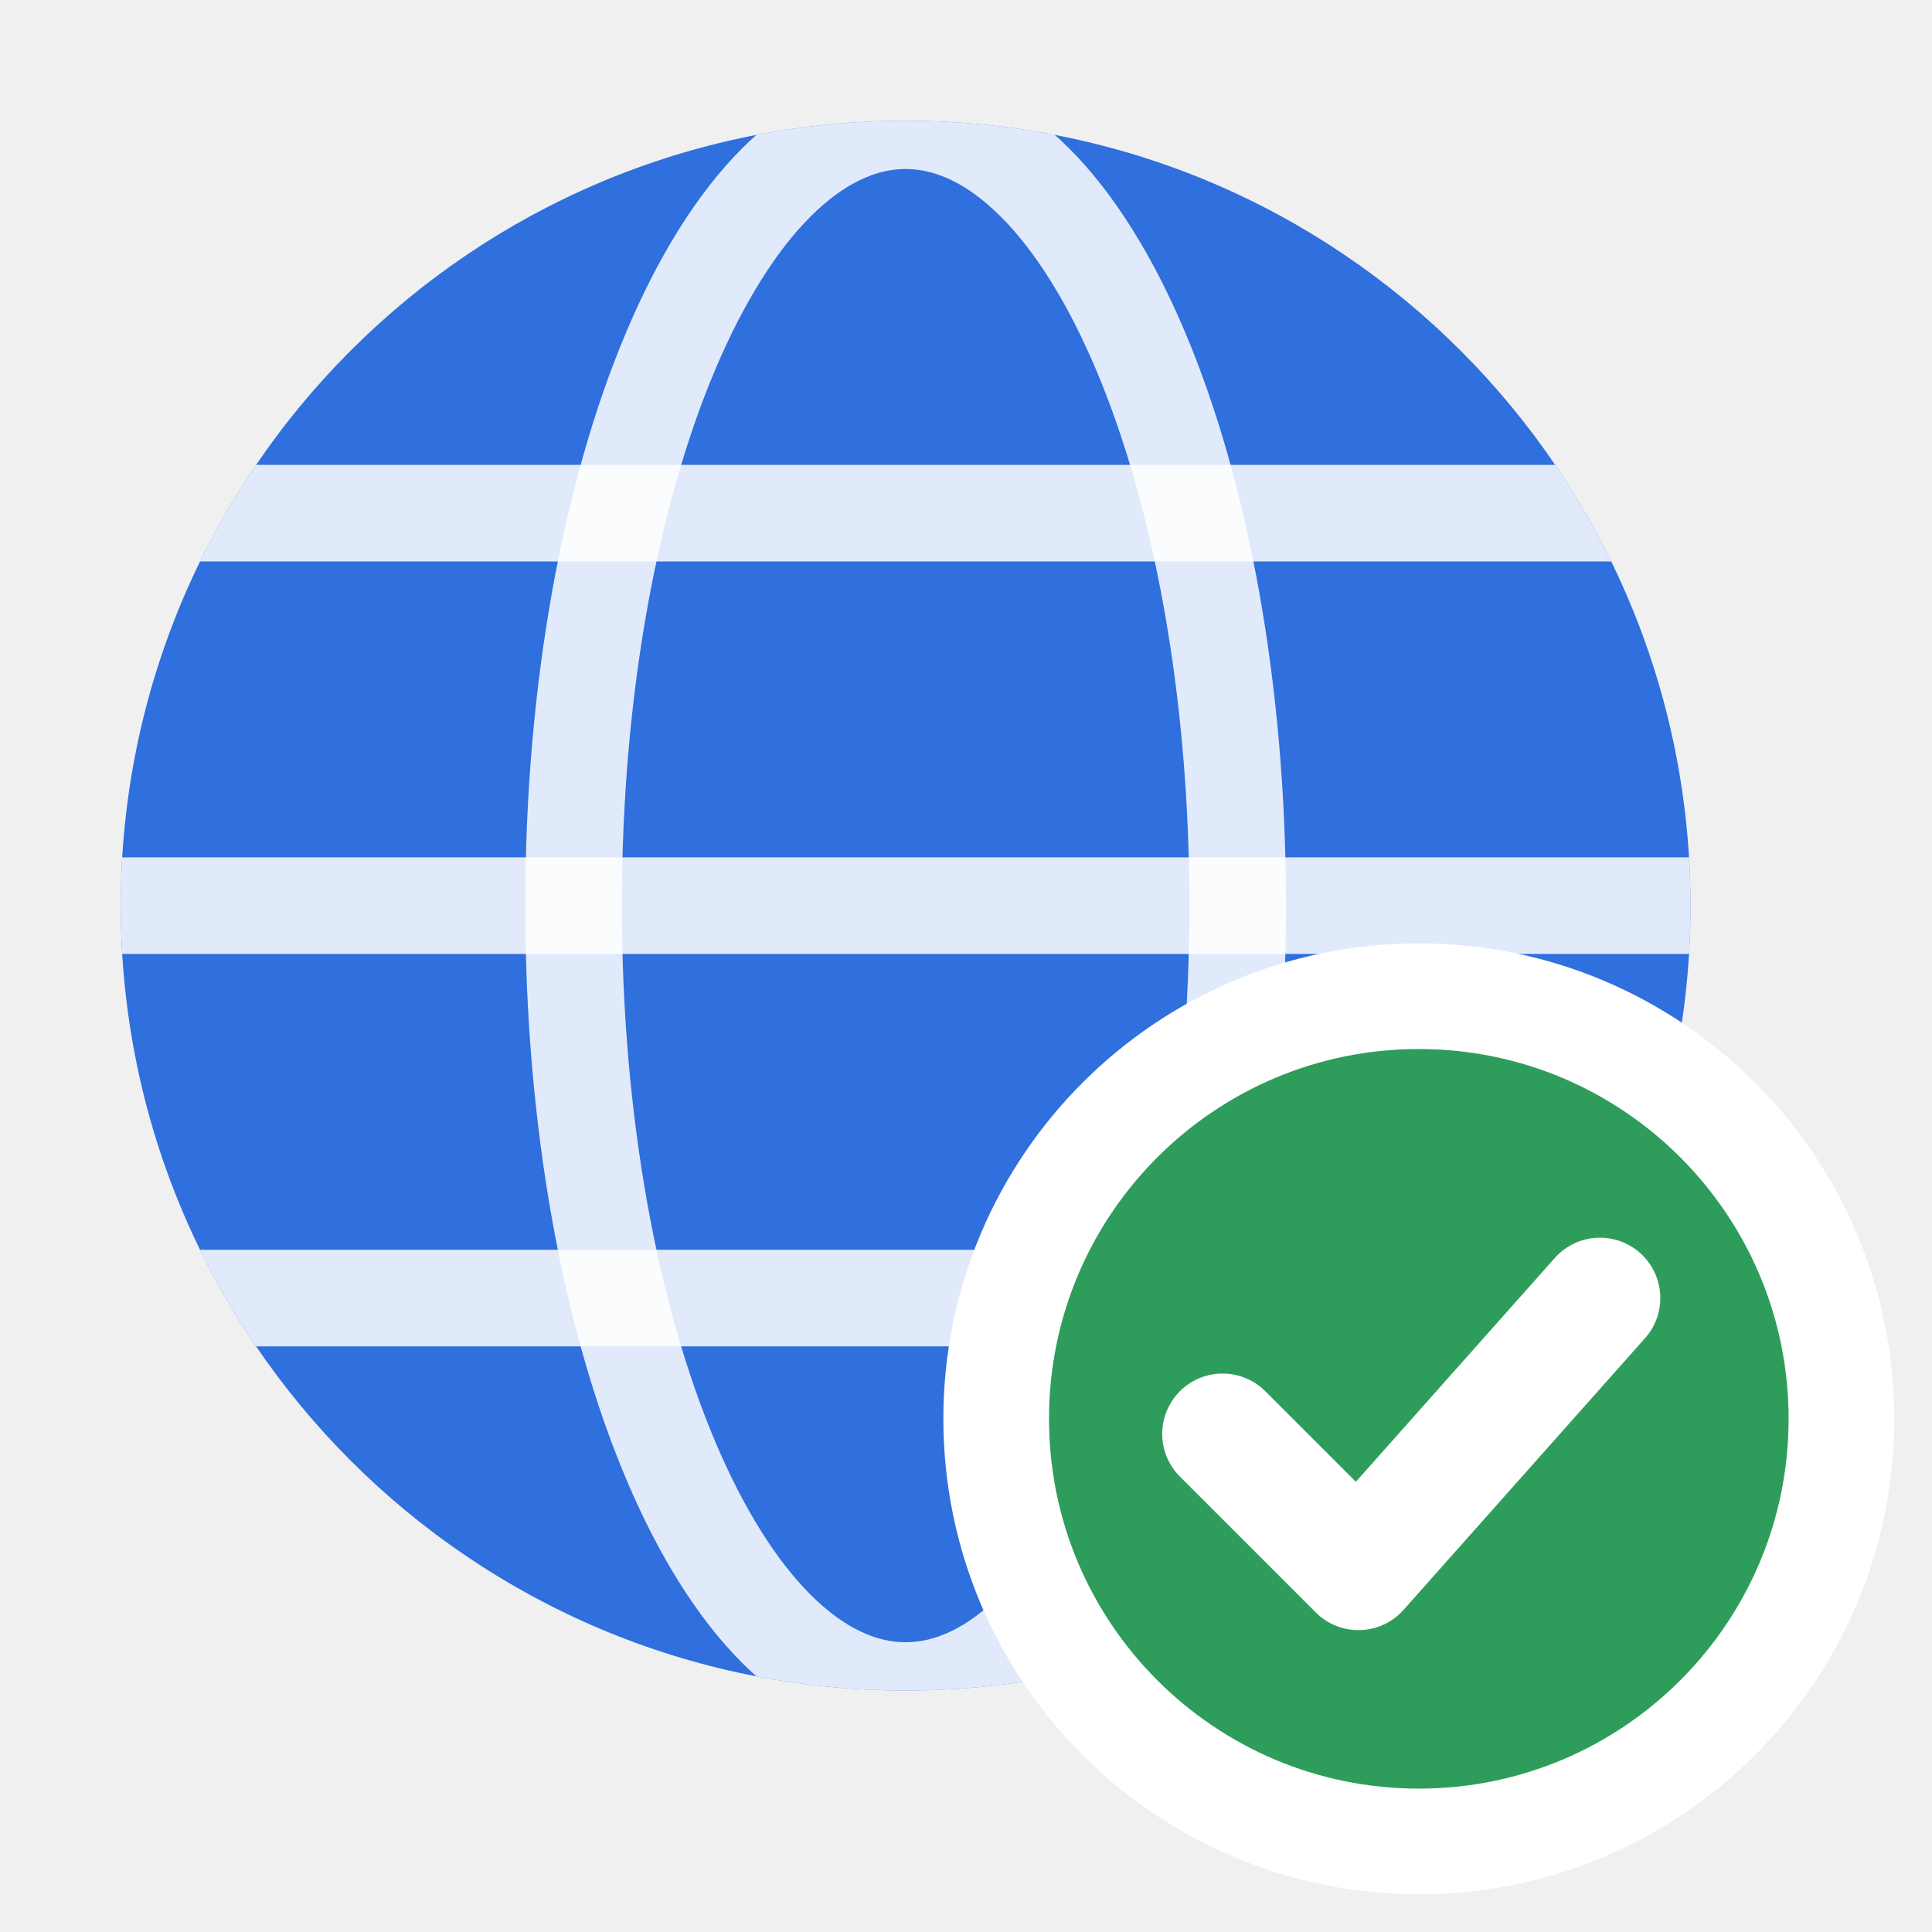
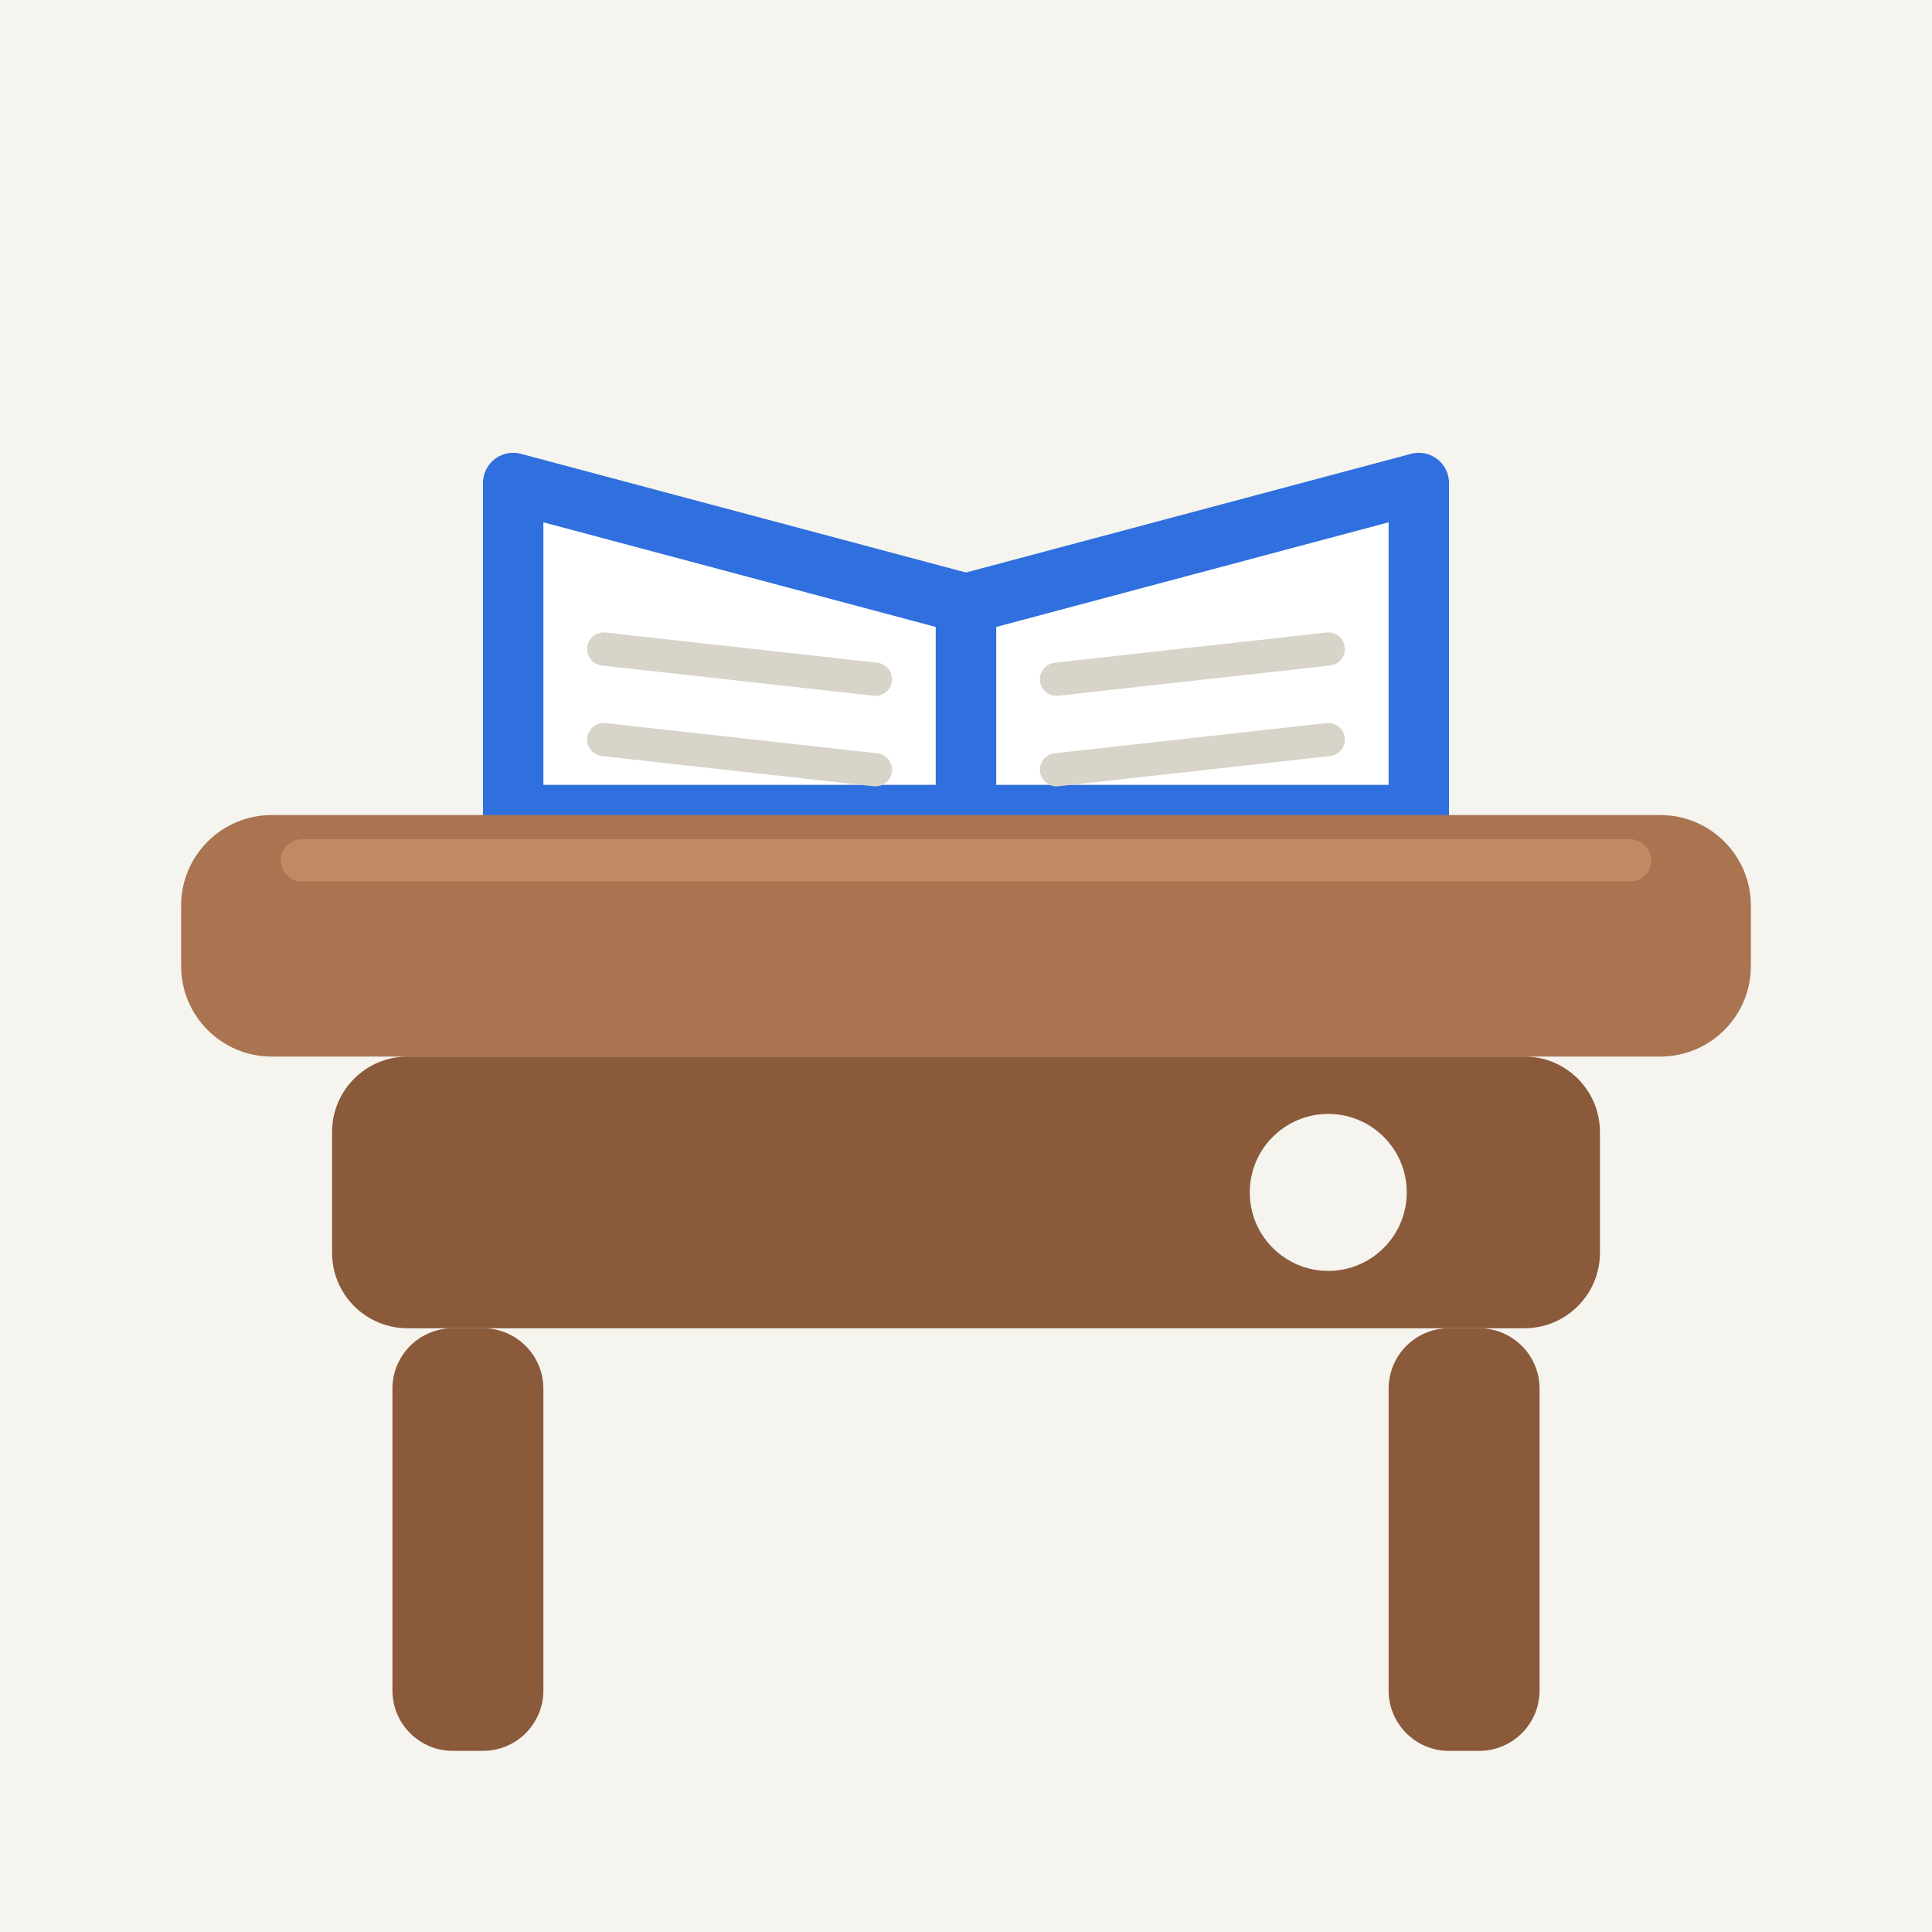
<svg xmlns="http://www.w3.org/2000/svg" viewBox="0 0 64 64">
-   <defs>
-     <clipPath id="g">
-       <circle cx="30" cy="30" r="26" />
-     </clipPath>
-   </defs>
-   <circle cx="30" cy="30" r="26" fill="#2f6fde" />
-   <g clip-path="url(#g)" fill="none" stroke="#fff" stroke-width="3.2" stroke-opacity=".85">
-     <ellipse cx="30" cy="30" rx="11" ry="26" />
-     <path d="M0 30h64M0 17h64M0 43h64" />
+   <rect width="64" height="64" fill="#f5f4ef" />
+   <path d="M32 27 L17 27 L17 16 L32 20 Z" fill="#fff" stroke="#2f6fde" stroke-width="2" stroke-linejoin="round" />
+   <path d="M32 27 L47 27 L47 16 L32 20 Z" fill="#fff" stroke="#2f6fde" stroke-width="2" stroke-linejoin="round" />
+   <path d="M32 20 V27" stroke="#2f6fde" stroke-width="2" />
+   <g stroke="#d8d4c9" stroke-width="1.1" stroke-linecap="round">
+     <path d="M20 24.5 L29 25.5" />
+     <path d="M20 21.5 L29 22.5" />
+     <path d="M35 25.5 L44 24.5" />
+     <path d="M35 22.5 L44 21.5" />
  </g>
-   <circle cx="47" cy="47" r="14" fill="#2e9d5b" stroke="#fff" stroke-width="3.5" />
-   <path d="M40.5 47.5l4.5 4.5 8-9" fill="none" stroke="#fff" stroke-width="4" stroke-linecap="round" stroke-linejoin="round" />
+   <rect x="6" y="27" width="52" height="8" rx="3" fill="#a9744f" />
+   <path d="M10 28.5 H54" stroke="#c08a63" stroke-width="1.4" stroke-linecap="round" />
+   <rect x="11" y="35" width="42" height="9" rx="2.5" fill="#8a5a3b" />
+   <circle cx="44" cy="39.5" r="2.6" fill="#f5f4ef" />
+   <rect x="13" y="44" width="5" height="14" rx="2" fill="#8a5a3b" />
+   <rect x="46" y="44" width="5" height="14" rx="2" fill="#8a5a3b" />
</svg>
